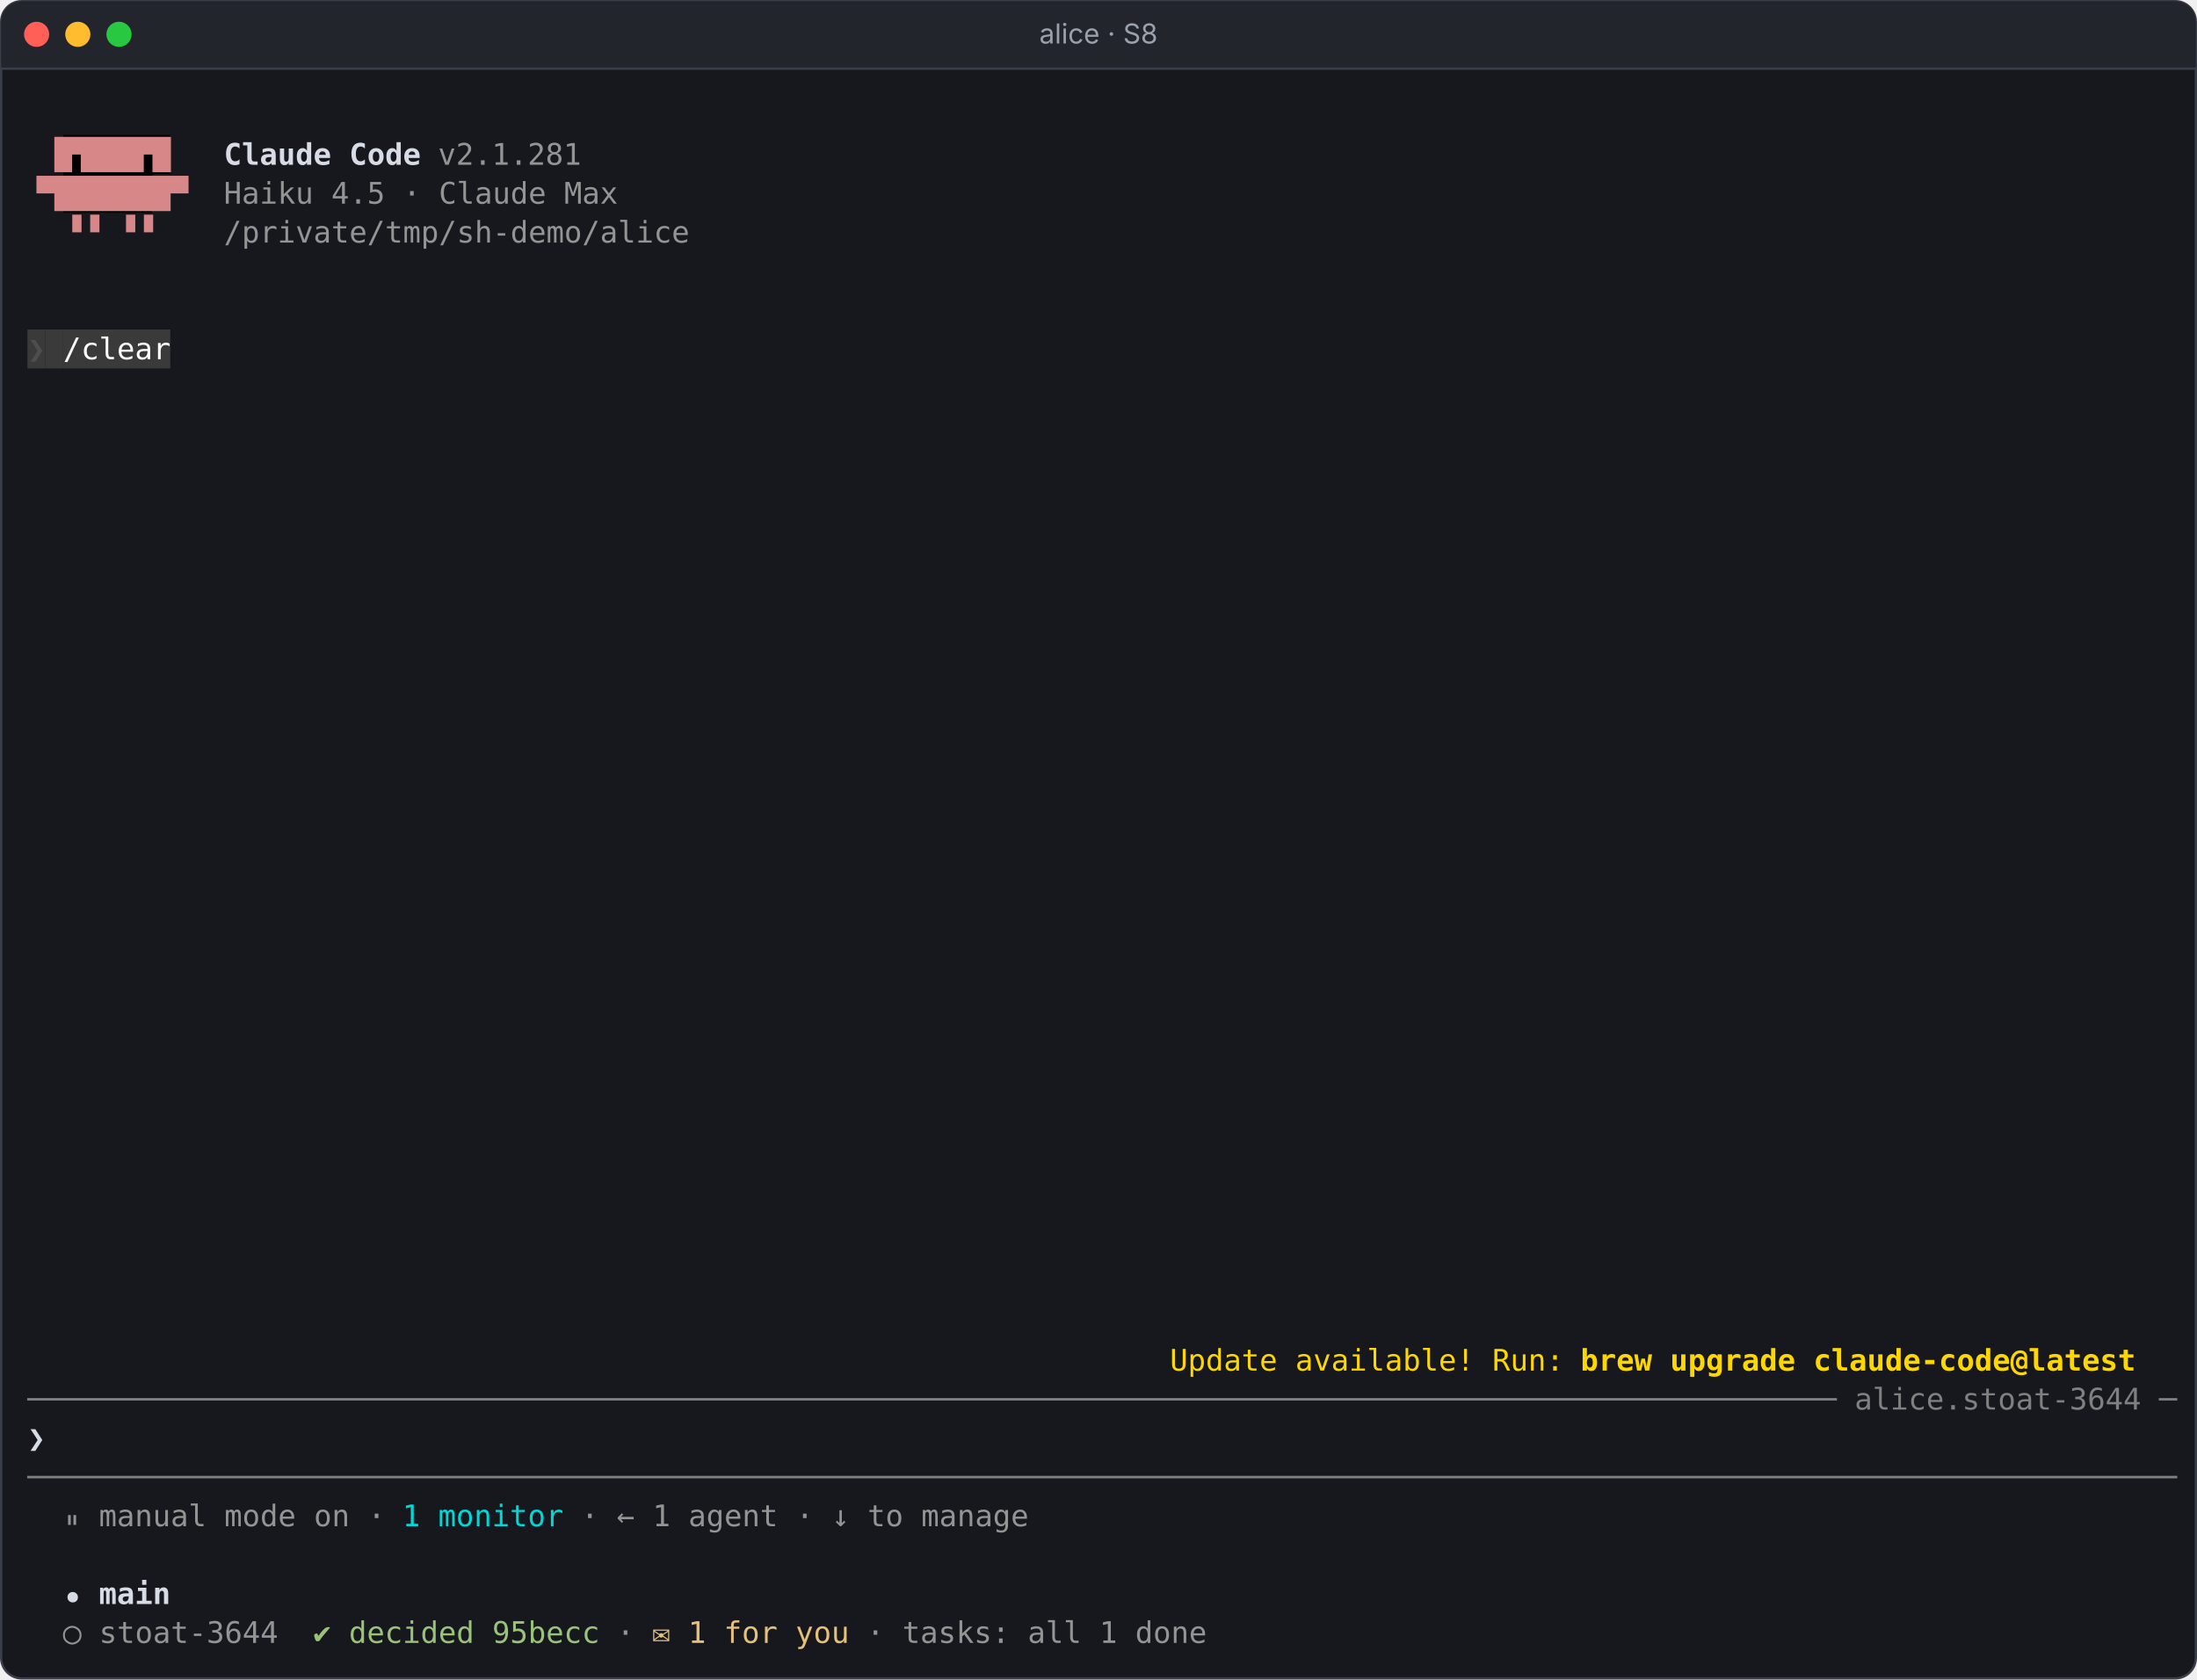
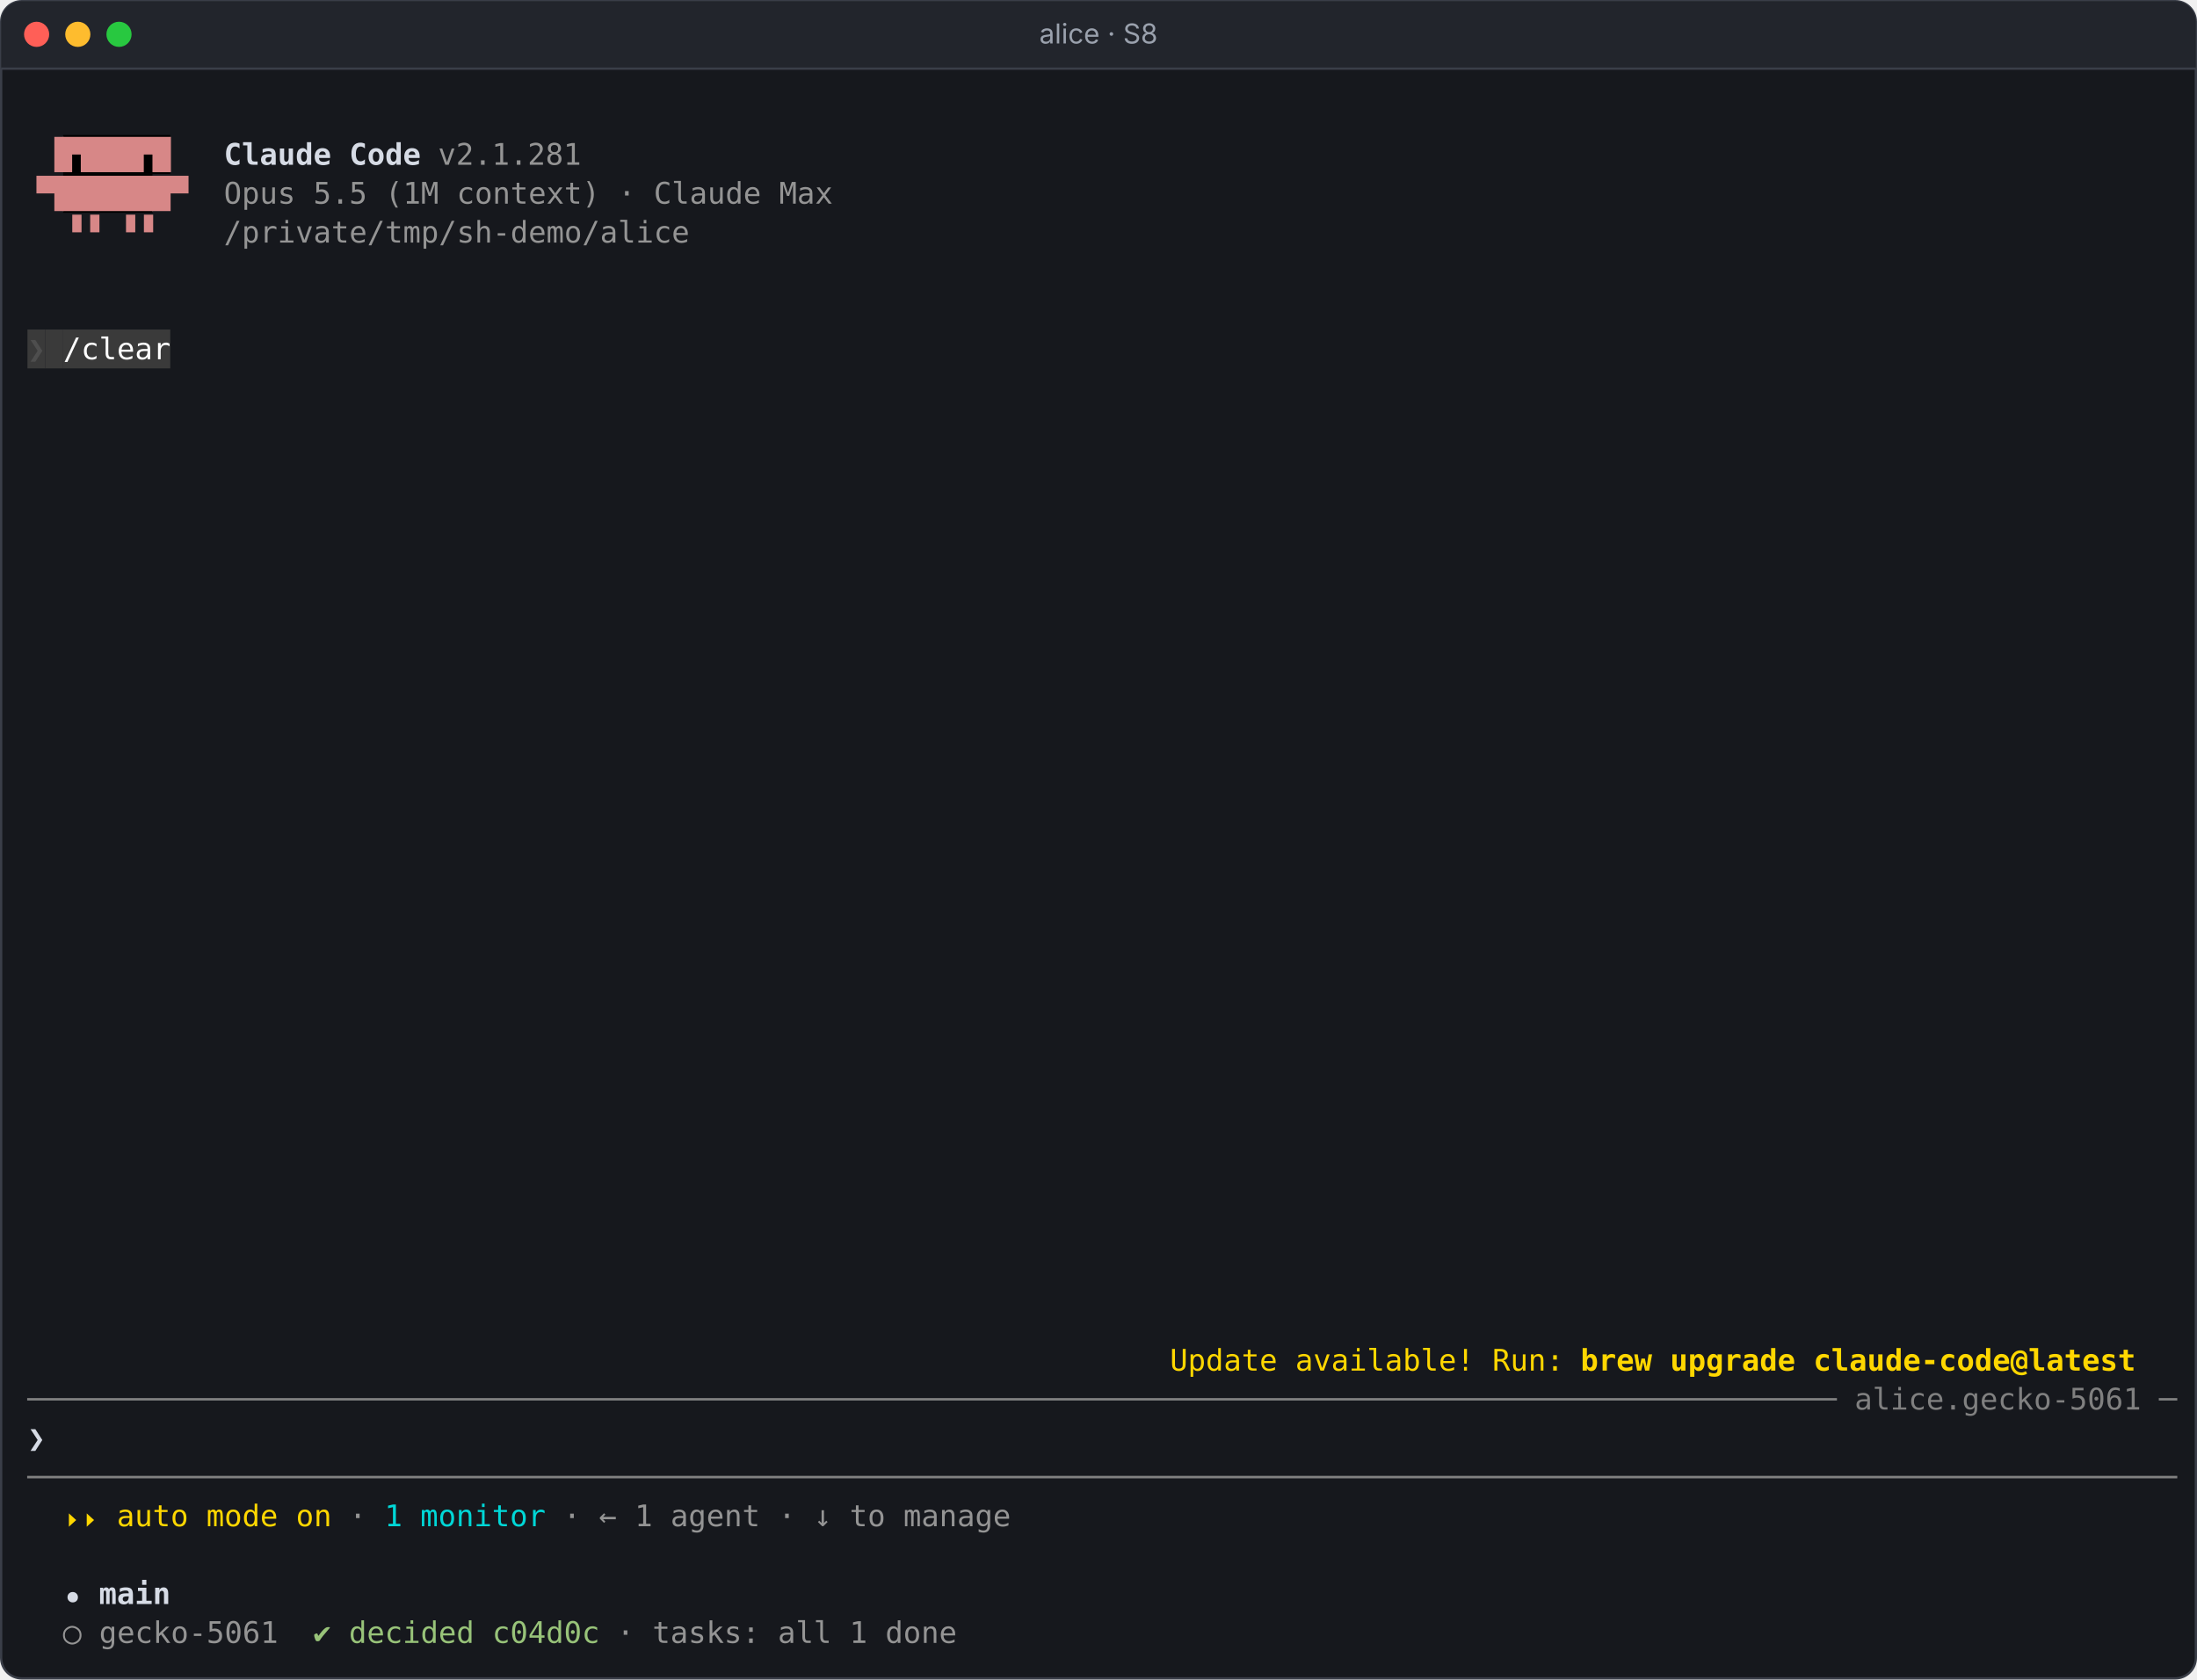
<svg xmlns="http://www.w3.org/2000/svg" viewBox="0 0 960 734" width="960" height="734" role="img" aria-label="alice · S8" font-family="ui-monospace, 'SF Mono', SFMono-Regular, Menlo, Consolas, 'DejaVu Sans Mono', 'Liberation Mono', monospace" font-size="13">
  <rect x="0.5" y="0.5" width="959" height="733" rx="9" fill="#16181d" stroke="#3a3e48" />
  <path d="M0.5 30V9.5a9 9 0 0 1 9-9h941a9 9 0 0 1 9 9V30z" fill="#22252c" />
  <line x1="0.5" y1="30" x2="959.5" y2="30" stroke="#3a3e48" />
  <circle cx="16" cy="15" r="5.5" fill="#ff5f57" />
  <circle cx="34" cy="15" r="5.5" fill="#febc2e" />
  <circle cx="52" cy="15" r="5.5" fill="#28c840" />
  <text x="480" y="19" text-anchor="middle" fill="#9aa1ad" font-size="12" font-family="-apple-system, 'Segoe UI', system-ui, sans-serif">alice · S8</text>
  <g fill="#d6dbe5">
    <rect x="27.6" y="59" width="46.8" height="17" fill="#000000" />
    <rect x="27.6" y="76" width="39" height="17" fill="#000000" />
    <rect x="12" y="144" width="7.8" height="17" fill="#3a3a3a" />
    <rect x="19.8" y="144" width="7.8" height="17" fill="#3a3a3a" />
    <rect x="27.6" y="144" width="46.8" height="17" fill="#3a3a3a" />
    <text x="12" y="72" fill="#d78787" textLength="15.6" lengthAdjust="spacingAndGlyphs" xml:space="preserve"> ▐</text>
    <text x="27.6" y="72" fill="#d78787" textLength="46.8" lengthAdjust="spacingAndGlyphs" xml:space="preserve">▛███▛█</text>
    <text x="97.8" y="72" font-weight="bold" textLength="85.8" lengthAdjust="spacing" xml:space="preserve">Claude Code</text>
    <text x="191.4" y="72" fill="#949494" textLength="62.4" lengthAdjust="spacing" xml:space="preserve">v2.1.281</text>
    <text x="12" y="89" fill="#d78787" textLength="15.6" lengthAdjust="spacingAndGlyphs" xml:space="preserve">▝▜</text>
    <text x="27.6" y="89" fill="#d78787" textLength="39" lengthAdjust="spacingAndGlyphs" xml:space="preserve">█████</text>
    <text x="66.6" y="89" fill="#d78787" textLength="15.6" lengthAdjust="spacingAndGlyphs" xml:space="preserve">█▀</text>
-     <text x="97.8" y="89" fill="#949494" textLength="171.6" lengthAdjust="spacingAndGlyphs" xml:space="preserve">Haiku 4.5 · Claude Max</text>
+     <text x="97.8" y="89" fill="#949494" textLength="265.2" lengthAdjust="spacingAndGlyphs" xml:space="preserve">Opus 5.5 (1M context) · Claude Max</text>
    <text x="12" y="106" fill="#d78787" textLength="70.2" lengthAdjust="spacingAndGlyphs" xml:space="preserve">  ▝▝ ▝▝  </text>
    <text x="97.8" y="106" fill="#949494" textLength="202.8" lengthAdjust="spacing" xml:space="preserve">/private/tmp/sh-demo/alice</text>
    <text x="12" y="157" fill="#4e4e4e" textLength="7.8" lengthAdjust="spacingAndGlyphs" xml:space="preserve">❯</text>
    <text x="27.6" y="157" fill="#ffffff" textLength="46.8" lengthAdjust="spacing" xml:space="preserve">/clear</text>
    <text x="511.2" y="599" fill="#ffd700" textLength="179.4" lengthAdjust="spacing" xml:space="preserve">Update available! Run: </text>
    <text x="690.6" y="599" fill="#ffd700" font-weight="bold" textLength="241.8" lengthAdjust="spacing" xml:space="preserve">brew upgrade claude-code@latest</text>
-     <text x="12" y="616" fill="#808080" textLength="936" lengthAdjust="spacingAndGlyphs" xml:space="preserve">───────────────────────────────────────────────────────────────────────────────────────────────────── alice.stoat-3644 ─</text>
+     <text x="12" y="616" fill="#808080" textLength="936" lengthAdjust="spacingAndGlyphs" xml:space="preserve">───────────────────────────────────────────────────────────────────────────────────────────────────── alice.gecko-5061 ─</text>
    <text x="12" y="633" textLength="15.6" lengthAdjust="spacingAndGlyphs" xml:space="preserve">❯ </text>
    <text x="12" y="650" fill="#808080" textLength="936" lengthAdjust="spacingAndGlyphs" xml:space="preserve">────────────────────────────────────────────────────────────────────────────────────────────────────────────────────────</text>
-     <text x="27.6" y="667" fill="#949494" textLength="148.2" lengthAdjust="spacingAndGlyphs" xml:space="preserve">⏸ manual mode on · </text>
-     <text x="175.8" y="667" fill="#00d7d7" textLength="70.2" lengthAdjust="spacing" xml:space="preserve">1 monitor</text>
-     <text x="246" y="667" fill="#949494" textLength="202.8" lengthAdjust="spacingAndGlyphs" xml:space="preserve"> · ← 1 agent · ↓ to manage</text>
+     <text x="27.6" y="667" fill="#ffd700" textLength="117" lengthAdjust="spacingAndGlyphs" xml:space="preserve">⏵⏵ auto mode on</text>
+     <text x="144.6" y="667" fill="#949494" textLength="23.4" lengthAdjust="spacingAndGlyphs" xml:space="preserve"> · </text>
+     <text x="168" y="667" fill="#00d7d7" textLength="70.2" lengthAdjust="spacing" xml:space="preserve">1 monitor</text>
+     <text x="238.2" y="667" fill="#949494" textLength="202.8" lengthAdjust="spacingAndGlyphs" xml:space="preserve"> · ← 1 agent · ↓ to manage</text>
    <text x="12" y="701" font-weight="bold" textLength="62.4" lengthAdjust="spacingAndGlyphs" xml:space="preserve">  ⏺ main</text>
-     <text x="12" y="718" fill="#949494" textLength="124.8" lengthAdjust="spacingAndGlyphs" xml:space="preserve">  ◯ stoat-3644  </text>
-     <text x="136.8" y="718" fill="#98c379" textLength="124.8" lengthAdjust="spacingAndGlyphs" xml:space="preserve">✔ decided 95becc</text>
-     <text x="261.6" y="718" fill="#949494" textLength="23.4" lengthAdjust="spacingAndGlyphs" xml:space="preserve"> · </text>
-     <text x="285" y="718" fill="#e5c07b" textLength="85.8" lengthAdjust="spacingAndGlyphs" xml:space="preserve">✉ 1 for you</text>
-     <text x="370.8" y="718" fill="#949494" textLength="156" lengthAdjust="spacingAndGlyphs" xml:space="preserve"> · tasks: all 1 done</text>
+     <text x="12" y="718" fill="#949494" textLength="124.8" lengthAdjust="spacingAndGlyphs" xml:space="preserve">  ◯ gecko-5061  </text>
+     <text x="136.8" y="718" fill="#98c379" textLength="124.8" lengthAdjust="spacingAndGlyphs" xml:space="preserve">✔ decided c04d0c</text>
+     <text x="261.6" y="718" fill="#949494" textLength="156" lengthAdjust="spacingAndGlyphs" xml:space="preserve"> · tasks: all 1 done</text>
  </g>
</svg>
